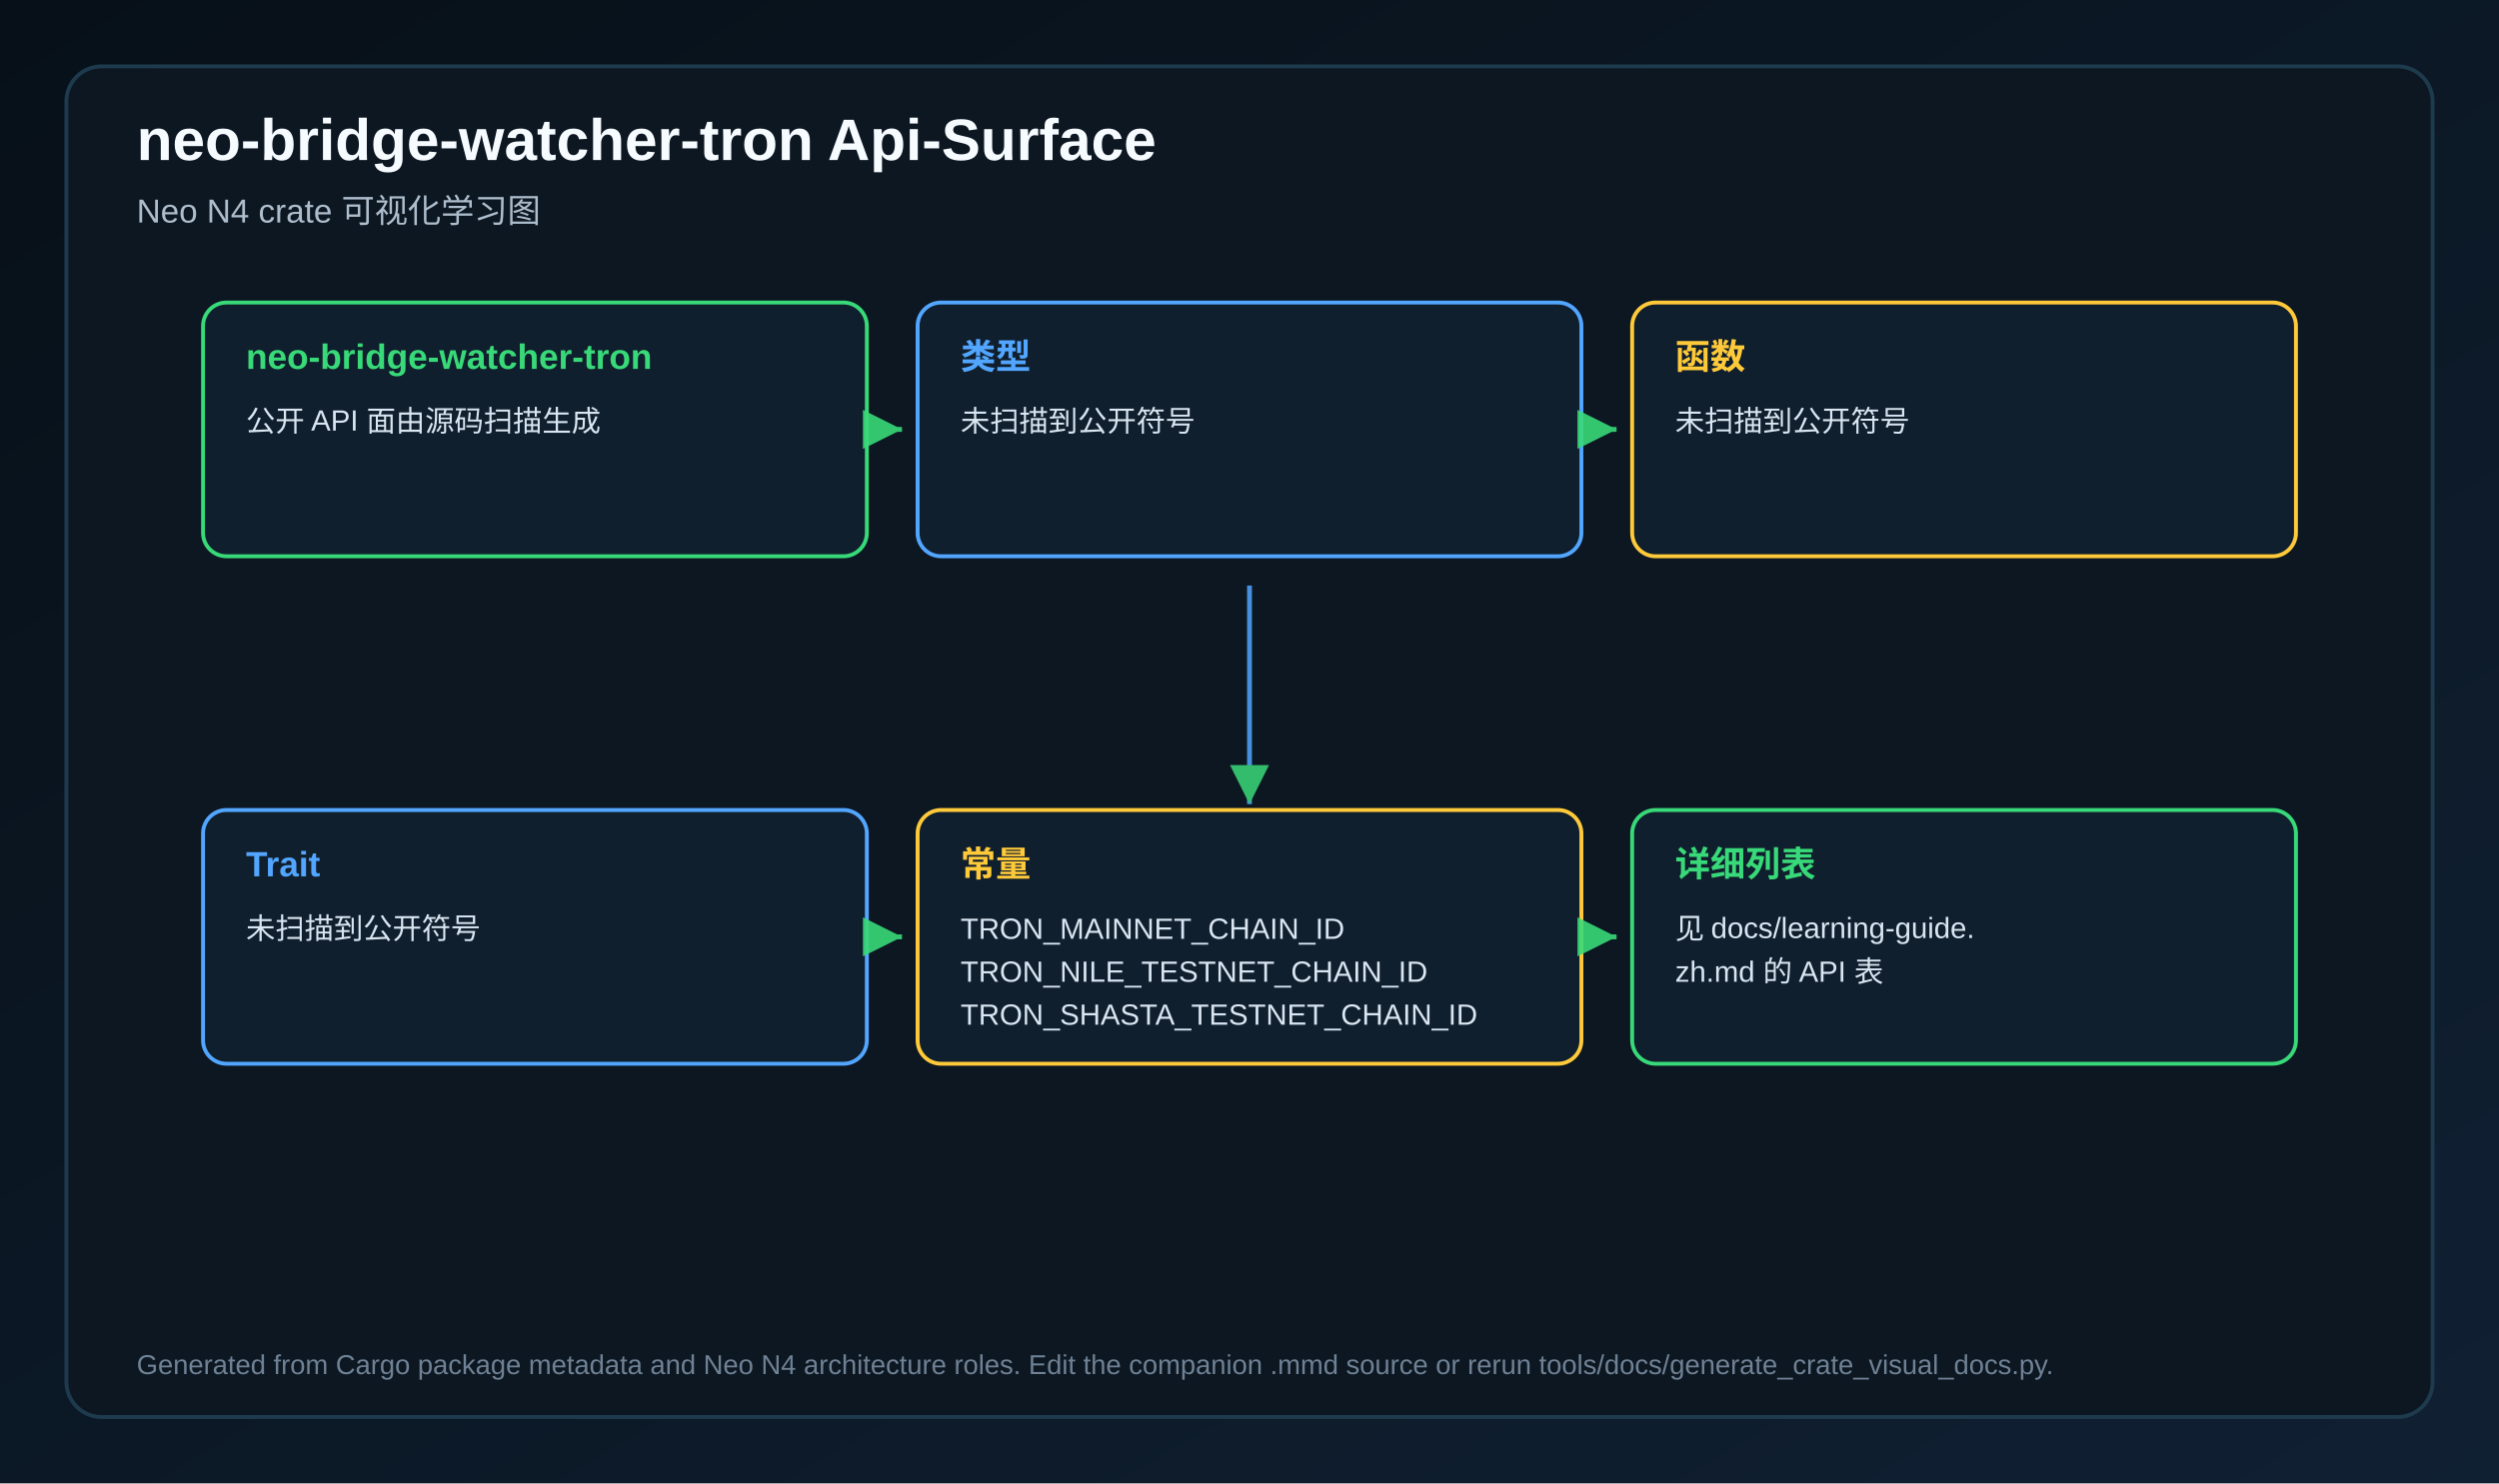
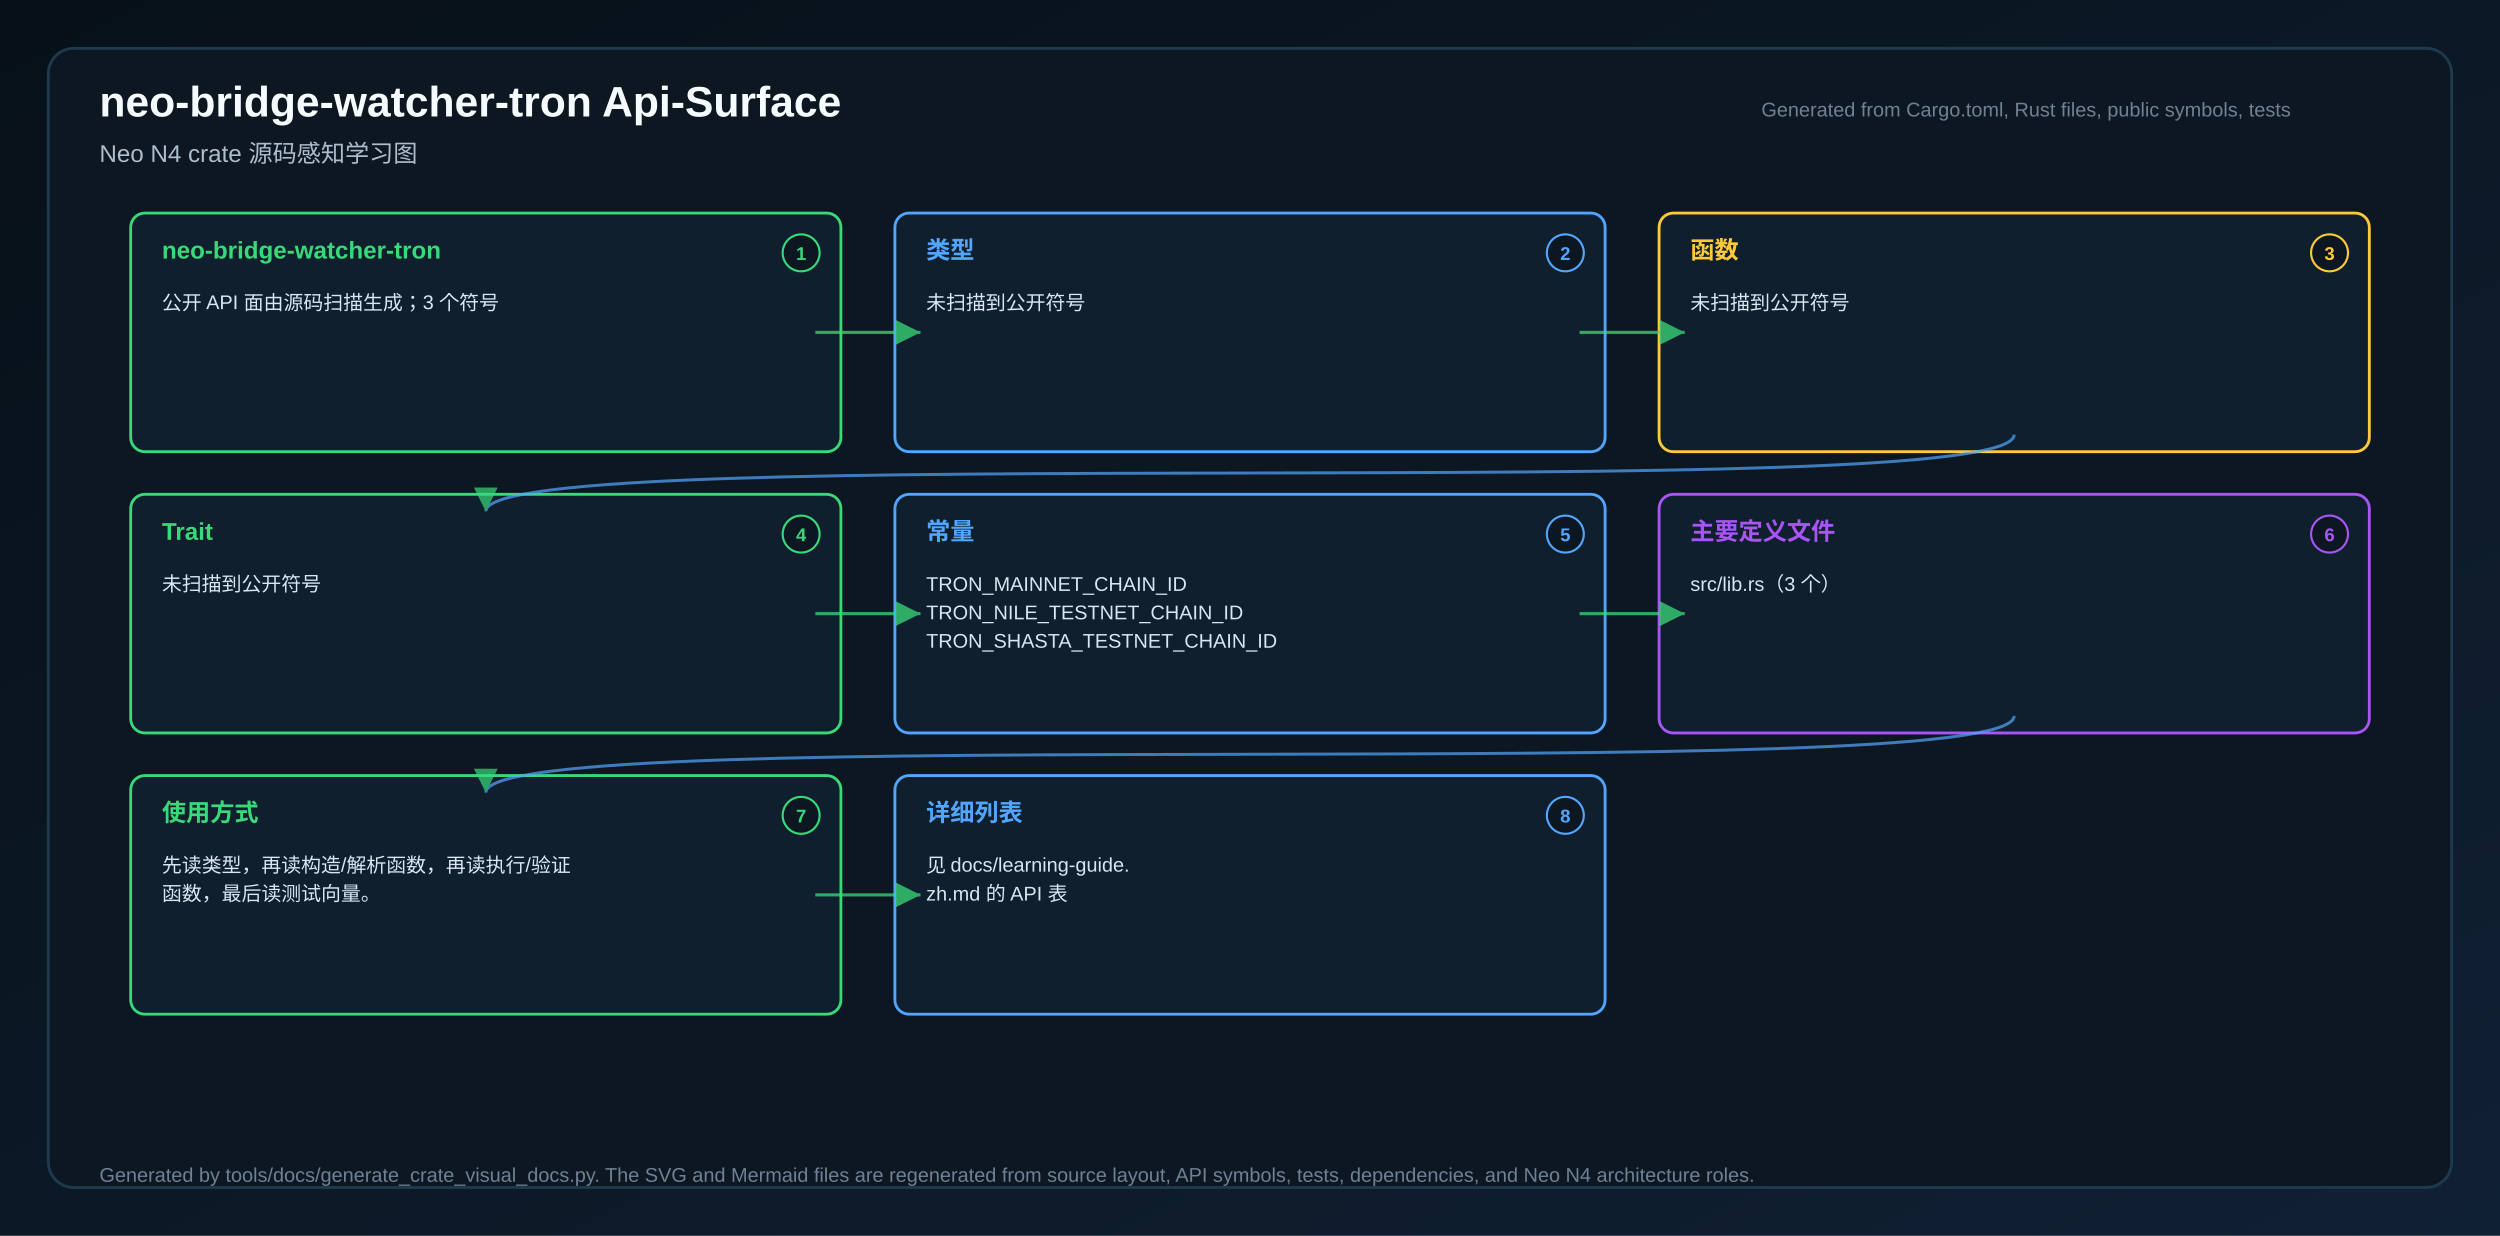
- <svg xmlns="http://www.w3.org/2000/svg" width="1280" height="760" viewBox="0 0 1280 760" role="img" aria-label="neo-bridge-watcher-tron Api-Surface">
+ <svg xmlns="http://www.w3.org/2000/svg" width="1760" height="870" viewBox="0 0 1760 870" role="img" aria-label="neo-bridge-watcher-tron Api-Surface">
  <defs>
    <linearGradient id="bg" x1="0" x2="1" y1="0" y2="1">
      <stop offset="0" stop-color="#071018" />
      <stop offset="1" stop-color="#102033" />
    </linearGradient>
    <marker id="arrow" markerWidth="12" markerHeight="12" refX="10" refY="6" orient="auto">
      <path d="M2,2 L10,6 L2,10 Z" fill="#38d978" />
    </marker>
  </defs>
-   <rect x="0" y="0" width="1280" height="760" fill="url(#bg)" />
-   <rect x="34" y="34" width="1212" height="692" rx="18" fill="#0c1722" stroke="#1e3a4d" stroke-width="2" />
+   <rect x="0" y="0" width="1760" height="870" fill="url(#bg)" />
+   <rect x="34" y="34" width="1692" height="802" rx="18" fill="#0c1722" stroke="#1e3a4d" stroke-width="2" />
  <text x="70" y="82" fill="#f6fbff" font-size="30" font-family="Segoe UI, Arial, sans-serif" font-weight="700">neo-bridge-watcher-tron Api-Surface</text>
-   <text x="70" y="114" fill="#aebdcc" font-size="17" font-family="Segoe UI, Arial, sans-serif">Neo N4 crate 可视化学习图</text>
-   <rect x="104" y="155" width="340" height="130" rx="12" fill="#101f2d" stroke="#38d978" stroke-width="2" />
-   <text x="126" y="189" fill="#38d978" font-size="18" font-family="Segoe UI, Arial, sans-serif" font-weight="700">neo-bridge-watcher-tron</text>
-   <text x="126" y="221" fill="#d9e6f2" font-size="15" font-family="Segoe UI, Arial, sans-serif">公开 API 面由源码扫描生成</text>
-   <rect x="470" y="155" width="340" height="130" rx="12" fill="#101f2d" stroke="#52a6ff" stroke-width="2" />
-   <text x="492" y="189" fill="#52a6ff" font-size="18" font-family="Segoe UI, Arial, sans-serif" font-weight="700">类型</text>
-   <text x="492" y="221" fill="#d9e6f2" font-size="15" font-family="Segoe UI, Arial, sans-serif">未扫描到公开符号</text>
-   <line x1="452" y1="220" x2="462" y2="220" stroke="#38d978" stroke-width="2.5" marker-end="url(#arrow)" opacity="0.9" />
-   <rect x="836" y="155" width="340" height="130" rx="12" fill="#101f2d" stroke="#ffca3a" stroke-width="2" />
-   <text x="858" y="189" fill="#ffca3a" font-size="18" font-family="Segoe UI, Arial, sans-serif" font-weight="700">函数</text>
-   <text x="858" y="221" fill="#d9e6f2" font-size="15" font-family="Segoe UI, Arial, sans-serif">未扫描到公开符号</text>
-   <line x1="818" y1="220" x2="828" y2="220" stroke="#38d978" stroke-width="2.5" marker-end="url(#arrow)" opacity="0.9" />
-   <rect x="104" y="415" width="340" height="130" rx="12" fill="#101f2d" stroke="#52a6ff" stroke-width="2" />
-   <text x="126" y="449" fill="#52a6ff" font-size="18" font-family="Segoe UI, Arial, sans-serif" font-weight="700">Trait</text>
-   <text x="126" y="481" fill="#d9e6f2" font-size="15" font-family="Segoe UI, Arial, sans-serif">未扫描到公开符号</text>
-   <rect x="470" y="415" width="340" height="130" rx="12" fill="#101f2d" stroke="#ffca3a" stroke-width="2" />
-   <text x="492" y="449" fill="#ffca3a" font-size="18" font-family="Segoe UI, Arial, sans-serif" font-weight="700">常量</text>
-   <text x="492" y="481" fill="#d9e6f2" font-size="15" font-family="Segoe UI, Arial, sans-serif">TRON_MAINNET_CHAIN_ID</text>
-   <text x="492" y="503" fill="#d9e6f2" font-size="15" font-family="Segoe UI, Arial, sans-serif">TRON_NILE_TESTNET_CHAIN_ID</text>
-   <text x="492" y="525" fill="#d9e6f2" font-size="15" font-family="Segoe UI, Arial, sans-serif">TRON_SHASTA_TESTNET_CHAIN_ID</text>
-   <line x1="452" y1="480" x2="462" y2="480" stroke="#38d978" stroke-width="2.5" marker-end="url(#arrow)" opacity="0.9" />
-   <rect x="836" y="415" width="340" height="130" rx="12" fill="#101f2d" stroke="#38d978" stroke-width="2" />
-   <text x="858" y="449" fill="#38d978" font-size="18" font-family="Segoe UI, Arial, sans-serif" font-weight="700">详细列表</text>
-   <text x="858" y="481" fill="#d9e6f2" font-size="15" font-family="Segoe UI, Arial, sans-serif">见 docs/learning-guide.</text>
-   <text x="858" y="503" fill="#d9e6f2" font-size="15" font-family="Segoe UI, Arial, sans-serif">zh.md 的 API 表</text>
-   <line x1="818" y1="480" x2="828" y2="480" stroke="#38d978" stroke-width="2.5" marker-end="url(#arrow)" opacity="0.9" />
-   <path d="M640 300 C640 350 640 370 640 412" stroke="#52a6ff" stroke-width="2.5" fill="none" marker-end="url(#arrow)" opacity="0.85" />
-   <text x="70" y="704" fill="#6f8194" font-size="14" font-family="Segoe UI, Arial, sans-serif">Generated from Cargo package metadata and Neo N4 architecture roles. Edit the companion .mmd source or rerun tools/docs/generate_crate_visual_docs.py.</text>
+   <text x="70" y="114" fill="#aebdcc" font-size="17" font-family="Segoe UI, Arial, sans-serif">Neo N4 crate 源码感知学习图</text>
+   <text x="1240" y="82" fill="#6f8194" font-size="14" font-family="Segoe UI, Arial, sans-serif">Generated from Cargo.toml, Rust files, public symbols, tests</text>
+   <rect x="92" y="150" width="500" height="168" rx="10" fill="#101f2d" stroke="#38d978" stroke-width="2" />
+   <circle cx="564" cy="178" r="13" fill="#0c1722" stroke="#38d978" stroke-width="1.5" />
+   <text x="564" y="183" text-anchor="middle" fill="#38d978" font-size="13" font-family="Segoe UI, Arial, sans-serif" font-weight="700">1</text>
+   <text x="114" y="182" fill="#38d978" font-size="17" font-family="Segoe UI, Arial, sans-serif" font-weight="700">neo-bridge-watcher-tron</text>
+   <text x="114" y="218" fill="#d9e6f2" font-size="14" font-family="Segoe UI, Arial, sans-serif">公开 API 面由源码扫描生成；3 个符号</text>
+   <rect x="630" y="150" width="500" height="168" rx="10" fill="#101f2d" stroke="#52a6ff" stroke-width="2" />
+   <circle cx="1102" cy="178" r="13" fill="#0c1722" stroke="#52a6ff" stroke-width="1.5" />
+   <text x="1102" y="183" text-anchor="middle" fill="#52a6ff" font-size="13" font-family="Segoe UI, Arial, sans-serif" font-weight="700">2</text>
+   <text x="652" y="182" fill="#52a6ff" font-size="17" font-family="Segoe UI, Arial, sans-serif" font-weight="700">类型</text>
+   <text x="652" y="218" fill="#d9e6f2" font-size="14" font-family="Segoe UI, Arial, sans-serif">未扫描到公开符号</text>
+   <rect x="1168" y="150" width="500" height="168" rx="10" fill="#101f2d" stroke="#ffca3a" stroke-width="2" />
+   <circle cx="1640" cy="178" r="13" fill="#0c1722" stroke="#ffca3a" stroke-width="1.5" />
+   <text x="1640" y="183" text-anchor="middle" fill="#ffca3a" font-size="13" font-family="Segoe UI, Arial, sans-serif" font-weight="700">3</text>
+   <text x="1190" y="182" fill="#ffca3a" font-size="17" font-family="Segoe UI, Arial, sans-serif" font-weight="700">函数</text>
+   <text x="1190" y="218" fill="#d9e6f2" font-size="14" font-family="Segoe UI, Arial, sans-serif">未扫描到公开符号</text>
+   <rect x="92" y="348" width="500" height="168" rx="10" fill="#101f2d" stroke="#38d978" stroke-width="2" />
+   <circle cx="564" cy="376" r="13" fill="#0c1722" stroke="#38d978" stroke-width="1.5" />
+   <text x="564" y="381" text-anchor="middle" fill="#38d978" font-size="13" font-family="Segoe UI, Arial, sans-serif" font-weight="700">4</text>
+   <text x="114" y="380" fill="#38d978" font-size="17" font-family="Segoe UI, Arial, sans-serif" font-weight="700">Trait</text>
+   <text x="114" y="416" fill="#d9e6f2" font-size="14" font-family="Segoe UI, Arial, sans-serif">未扫描到公开符号</text>
+   <rect x="630" y="348" width="500" height="168" rx="10" fill="#101f2d" stroke="#52a6ff" stroke-width="2" />
+   <circle cx="1102" cy="376" r="13" fill="#0c1722" stroke="#52a6ff" stroke-width="1.5" />
+   <text x="1102" y="381" text-anchor="middle" fill="#52a6ff" font-size="13" font-family="Segoe UI, Arial, sans-serif" font-weight="700">5</text>
+   <text x="652" y="380" fill="#52a6ff" font-size="17" font-family="Segoe UI, Arial, sans-serif" font-weight="700">常量</text>
+   <text x="652" y="416" fill="#d9e6f2" font-size="14" font-family="Segoe UI, Arial, sans-serif">TRON_MAINNET_CHAIN_ID</text>
+   <text x="652" y="436" fill="#d9e6f2" font-size="14" font-family="Segoe UI, Arial, sans-serif">TRON_NILE_TESTNET_CHAIN_ID</text>
+   <text x="652" y="456" fill="#d9e6f2" font-size="14" font-family="Segoe UI, Arial, sans-serif">TRON_SHASTA_TESTNET_CHAIN_ID</text>
+   <rect x="1168" y="348" width="500" height="168" rx="10" fill="#101f2d" stroke="#a855f7" stroke-width="2" />
+   <circle cx="1640" cy="376" r="13" fill="#0c1722" stroke="#a855f7" stroke-width="1.5" />
+   <text x="1640" y="381" text-anchor="middle" fill="#a855f7" font-size="13" font-family="Segoe UI, Arial, sans-serif" font-weight="700">6</text>
+   <text x="1190" y="380" fill="#a855f7" font-size="17" font-family="Segoe UI, Arial, sans-serif" font-weight="700">主要定义文件</text>
+   <text x="1190" y="416" fill="#d9e6f2" font-size="14" font-family="Segoe UI, Arial, sans-serif">src/lib.rs（3 个）</text>
+   <rect x="92" y="546" width="500" height="168" rx="10" fill="#101f2d" stroke="#38d978" stroke-width="2" />
+   <circle cx="564" cy="574" r="13" fill="#0c1722" stroke="#38d978" stroke-width="1.5" />
+   <text x="564" y="579" text-anchor="middle" fill="#38d978" font-size="13" font-family="Segoe UI, Arial, sans-serif" font-weight="700">7</text>
+   <text x="114" y="578" fill="#38d978" font-size="17" font-family="Segoe UI, Arial, sans-serif" font-weight="700">使用方式</text>
+   <text x="114" y="614" fill="#d9e6f2" font-size="14" font-family="Segoe UI, Arial, sans-serif">先读类型，再读构造/解析函数，再读执行/验证</text>
+   <text x="114" y="634" fill="#d9e6f2" font-size="14" font-family="Segoe UI, Arial, sans-serif">函数，最后读测试向量。</text>
+   <rect x="630" y="546" width="500" height="168" rx="10" fill="#101f2d" stroke="#52a6ff" stroke-width="2" />
+   <circle cx="1102" cy="574" r="13" fill="#0c1722" stroke="#52a6ff" stroke-width="1.5" />
+   <text x="1102" y="579" text-anchor="middle" fill="#52a6ff" font-size="13" font-family="Segoe UI, Arial, sans-serif" font-weight="700">8</text>
+   <text x="652" y="578" fill="#52a6ff" font-size="17" font-family="Segoe UI, Arial, sans-serif" font-weight="700">详细列表</text>
+   <text x="652" y="614" fill="#d9e6f2" font-size="14" font-family="Segoe UI, Arial, sans-serif">见 docs/learning-guide.</text>
+   <text x="652" y="634" fill="#d9e6f2" font-size="14" font-family="Segoe UI, Arial, sans-serif">zh.md 的 API 表</text>
+   <line x1="574" y1="234" x2="648" y2="234" stroke="#38d978" stroke-width="2.2" marker-end="url(#arrow)" opacity="0.75" />
+   <line x1="1112" y1="234" x2="1186" y2="234" stroke="#38d978" stroke-width="2.2" marker-end="url(#arrow)" opacity="0.75" />
+   <line x1="574" y1="432" x2="648" y2="432" stroke="#38d978" stroke-width="2.2" marker-end="url(#arrow)" opacity="0.75" />
+   <line x1="1112" y1="432" x2="1186" y2="432" stroke="#38d978" stroke-width="2.2" marker-end="url(#arrow)" opacity="0.75" />
+   <line x1="574" y1="630" x2="648" y2="630" stroke="#38d978" stroke-width="2.2" marker-end="url(#arrow)" opacity="0.75" />
+   <path d="M1418 306 C1418 358, 342 308, 342 360" stroke="#52a6ff" stroke-width="2.1" fill="none" marker-end="url(#arrow)" opacity="0.7" />
+   <path d="M1418 504 C1418 556, 342 506, 342 558" stroke="#52a6ff" stroke-width="2.1" fill="none" marker-end="url(#arrow)" opacity="0.7" />
+   <text x="70" y="832" fill="#6f8194" font-size="14" font-family="Segoe UI, Arial, sans-serif">Generated by tools/docs/generate_crate_visual_docs.py. The SVG and Mermaid files are regenerated from source layout, API symbols, tests, dependencies, and Neo N4 architecture roles.</text>
</svg>
